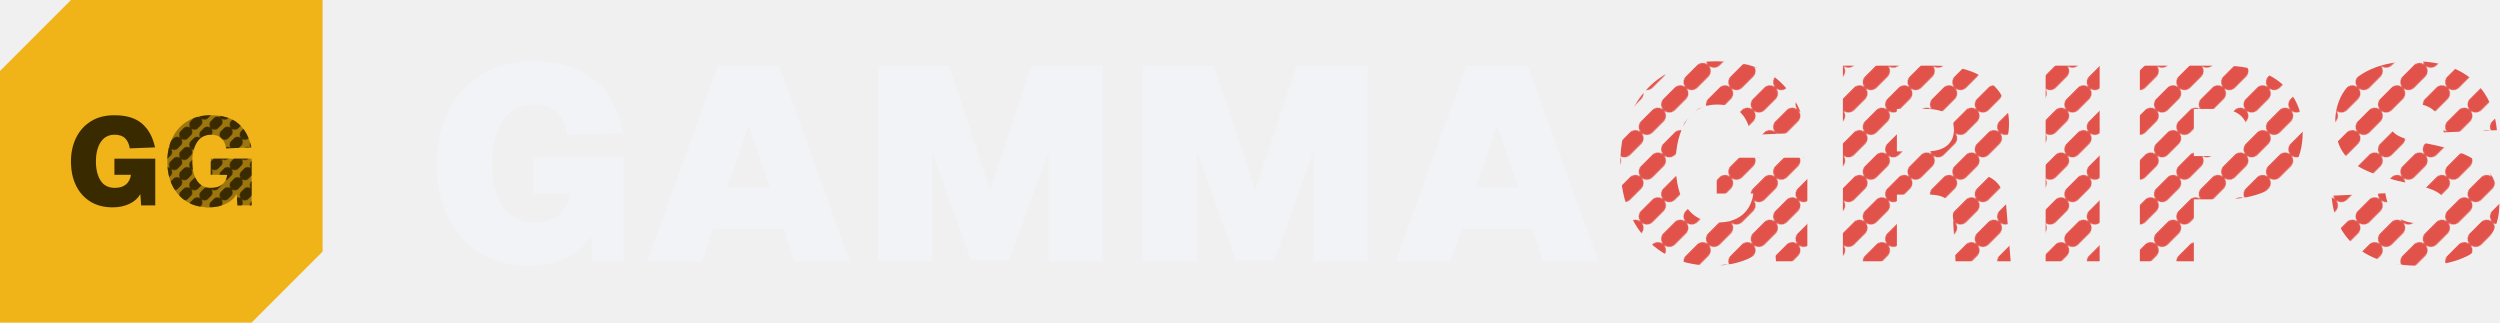
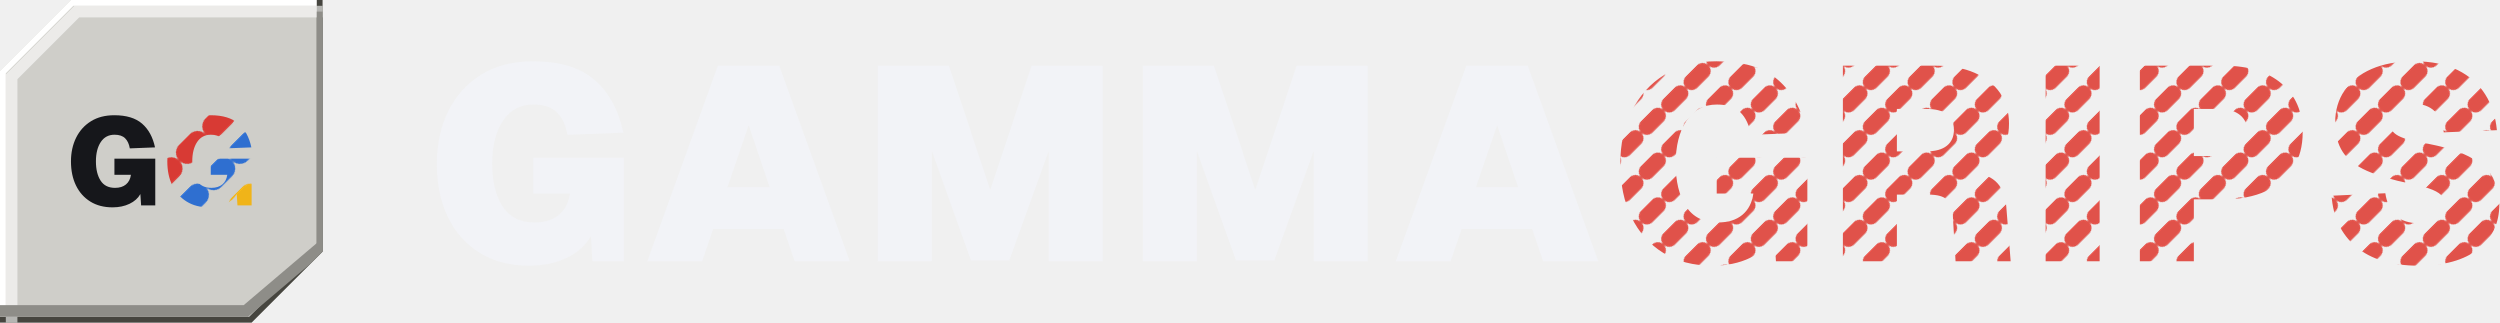
<svg xmlns="http://www.w3.org/2000/svg" viewBox="0 0 744 96">
  <g transform="translate(0 0)">
-     <path d="M21.12 0H96V74.88L74.88 96H0V21.12Z" fill="#f0b419" />
+     <defs>
+       <pattern id="kf-lkk" width="120" height="30" patternUnits="userSpaceOnUse" patternTransform="rotate(45)">
+         <rect x="0" width="18" height="30" rx="9" fill="#1d9b52" />
+         <rect x="30" width="18" height="30" rx="9" fill="#d83a34" />
+         <rect x="60" width="18" height="30" rx="9" fill="#2f6fd0" />
+         <rect x="90" width="18" height="30" rx="9" fill="#f0b419" />
+       </pattern>
+       <clipPath id="kc-lkk">
+         <path d="M21.12 0H96V74.88L74.88 96H0V21.12Z" />
+       </clipPath>
+     </defs>
+     <path d="M21.12 0H96V74.88L74.88 96H0V21.12Z" fill="#cfcec9" />
+     <g clip-path="url(#kc-lkk)" fill="none" stroke-width="3.456">
+       <path d="M0 96V21.12L21.12 0H96" stroke="#ffffff" />
+       <path d="M96 0V74.88L74.88 96H0" stroke="#46453f" />
+       <path d="M3.456 96V22.848L22.848 3.456H96" stroke="rgba(255,255,255,0.6)" />
+       <path d="M96 3.456V73.152L73.152 92.544H0" stroke="#8e8d88" />
+     </g>
    <g transform="translate(21.12 34.29212) scale(0.3694845)">
-       <defs>
-         <pattern id="km-lkk" width="11.5" height="11.5" patternUnits="userSpaceOnUse" patternTransform="rotate(45)">
-           <rect width="8.236" height="11.5" rx="4.118" fill="#3a2a00" />
-         </pattern>
-       </defs>
      <g transform="translate(-4 72.6)">
-         <path d="M37.5 1.6L37.5 1.6Q27.1 1.6 19.6 -3.05Q12.1 -7.7 8.05 -16Q4 -24.3 4 -35.4L4 -35.4Q4 -46.1 8.15 -54.5Q12.3 -62.9 20.1 -67.75Q27.9 -72.6 38.9 -72.6L38.9 -72.6Q53.5 -72.6 61.3 -65.8Q69.1 -59 71.7 -46.7L71.7 -46.7L51.4 -45.9Q50.5 -51.2 47.6 -54.05Q44.7 -56.9 39.1 -56.9L39.1 -56.9Q31.9 -56.9 28 -51Q24.1 -45.1 24.1 -35.4L24.1 -35.4Q24.1 -25.8 27.85 -19.95Q31.6 -14.1 39.5 -14.1L39.5 -14.1Q45 -14.1 48.3 -16.85Q51.6 -19.6 52.3 -24.6L52.3 -24.6L39 -24.6L39 -37.6L71.9 -37.6L71.9 0L60.5 0L59.9 -9.1Q57.1 -4.1 51.15 -1.25Q45.2 1.6 37.5 1.6" fill="#3a2a00" />
-         <path d="M115.1 1.6L115.1 1.6Q104.7 1.6 97.2 -3.05Q89.7 -7.7 85.65 -16Q81.6 -24.3 81.6 -35.4L81.6 -35.4Q81.6 -46.1 85.75 -54.5Q89.9 -62.9 97.7 -67.75Q105.5 -72.6 116.5 -72.6L116.5 -72.6Q131.1 -72.6 138.9 -65.8Q146.7 -59 149.3 -46.7L149.3 -46.7L129 -45.9Q128.1 -51.2 125.2 -54.05Q122.3 -56.9 116.7 -56.9L116.7 -56.9Q109.5 -56.9 105.6 -51Q101.7 -45.1 101.7 -35.4L101.7 -35.4Q101.7 -25.8 105.45 -19.95Q109.2 -14.1 117.1 -14.1L117.1 -14.1Q122.6 -14.1 125.9 -16.85Q129.2 -19.6 129.9 -24.6L129.9 -24.6L116.6 -24.6L116.6 -37.6L149.5 -37.6L149.5 0L138.1 0L137.5 -9.1Q134.7 -4.1 128.75 -1.25Q122.8 1.6 115.1 1.6" fill="#3a2a00" opacity="0.45" />
-         <path d="M115.1 1.6L115.1 1.6Q104.7 1.6 97.2 -3.05Q89.7 -7.7 85.65 -16Q81.6 -24.3 81.6 -35.4L81.6 -35.4Q81.6 -46.1 85.75 -54.5Q89.9 -62.9 97.7 -67.75Q105.5 -72.6 116.5 -72.6L116.5 -72.6Q131.1 -72.6 138.9 -65.8Q146.7 -59 149.3 -46.7L149.3 -46.7L129 -45.9Q128.1 -51.2 125.2 -54.05Q122.3 -56.9 116.7 -56.9L116.7 -56.9Q109.5 -56.9 105.6 -51Q101.7 -45.1 101.7 -35.4L101.7 -35.4Q101.7 -25.8 105.45 -19.95Q109.2 -14.1 117.1 -14.1L117.1 -14.1Q122.6 -14.1 125.9 -16.85Q129.2 -19.6 129.9 -24.6L129.9 -24.6L116.6 -24.6L116.6 -37.6L149.5 -37.6L149.5 0L138.1 0L137.5 -9.1Q134.7 -4.1 128.75 -1.25Q122.8 1.6 115.1 1.6" fill="url(#km-lkk)" />
+         <path d="M37.5 1.6L37.5 1.6Q27.1 1.6 19.6 -3.05Q12.1 -7.7 8.05 -16Q4 -24.3 4 -35.4L4 -35.4Q4 -46.1 8.15 -54.5Q12.3 -62.9 20.1 -67.75Q27.9 -72.6 38.9 -72.6L38.9 -72.6Q53.5 -72.6 61.3 -65.8Q69.1 -59 71.7 -46.7L71.7 -46.7L51.4 -45.9Q50.5 -51.2 47.6 -54.05Q44.7 -56.9 39.1 -56.9L39.1 -56.9Q31.9 -56.9 28 -51Q24.1 -45.1 24.1 -35.4L24.1 -35.4Q24.1 -25.8 27.85 -19.95Q31.6 -14.1 39.5 -14.1L39.5 -14.1Q45 -14.1 48.3 -16.85Q51.6 -19.6 52.3 -24.6L52.3 -24.6L39 -24.6L39 -37.6L71.9 -37.6L71.9 0L60.5 0L59.9 -9.1Q57.1 -4.1 51.15 -1.25Q45.2 1.6 37.5 1.6" fill="#16171b" />
+         <path d="M115.1 1.6L115.1 1.6Q104.7 1.6 97.2 -3.05Q89.7 -7.7 85.65 -16Q81.6 -24.3 81.6 -35.4L81.6 -35.4Q81.6 -46.1 85.75 -54.5Q89.9 -62.9 97.7 -67.75Q105.5 -72.6 116.5 -72.6L116.5 -72.6Q131.1 -72.6 138.9 -65.8Q146.7 -59 149.3 -46.7L149.3 -46.7L129 -45.9Q128.1 -51.2 125.2 -54.05Q122.3 -56.9 116.7 -56.9L116.7 -56.9Q109.5 -56.9 105.6 -51Q101.7 -45.1 101.7 -35.4L101.7 -35.4Q101.7 -25.8 105.45 -19.95Q109.2 -14.1 117.1 -14.1L117.1 -14.1Q122.6 -14.1 125.9 -16.85Q129.2 -19.6 129.9 -24.6L129.9 -24.6L116.6 -24.6L116.6 -37.6L149.5 -37.6L149.5 0L138.1 0L137.5 -9.1Q134.7 -4.1 128.75 -1.25Q122.8 1.6 115.1 1.6" fill="url(#kf-lkk)" />
      </g>
    </g>
  </g>
  <g transform="translate(130 18.24) scale(0.8198347)">
    <defs>
      <pattern id="kn-lk" width="11.5" height="11.5" patternUnits="userSpaceOnUse" patternTransform="rotate(45)">
        <rect width="5.8" height="11.5" rx="2.9" fill="#e0524a" />
      </pattern>
    </defs>
    <g transform="translate(-4 72.6)">
      <path d="M37.5 1.6L37.5 1.6Q27.1 1.6 19.6 -3.05Q12.1 -7.7 8.05 -16Q4 -24.3 4 -35.4L4 -35.4Q4 -46.1 8.15 -54.5Q12.3 -62.9 20.1 -67.75Q27.9 -72.6 38.9 -72.6L38.9 -72.6Q53.5 -72.6 61.3 -65.8Q69.1 -59 71.7 -46.7L71.7 -46.7L51.4 -45.9Q50.5 -51.2 47.6 -54.05Q44.7 -56.9 39.1 -56.9L39.1 -56.9Q31.9 -56.9 28 -51Q24.1 -45.1 24.1 -35.4L24.1 -35.4Q24.1 -25.8 27.85 -19.95Q31.6 -14.1 39.5 -14.1L39.5 -14.1Q45 -14.1 48.3 -16.85Q51.6 -19.6 52.3 -24.6L52.3 -24.6L39 -24.6L39 -37.6L71.9 -37.6L71.9 0L60.5 0L59.9 -9.1Q57.1 -4.1 51.15 -1.25Q45.2 1.6 37.5 1.6M100.3 0L80.4 0L106 -71L128.3 -71L153.9 0L133.9 0L129.9 -11.7L104.3 -11.7L100.3 0M117.2 -49.4L109.5 -26.9L124.8 -26.9L117.2 -49.4M183.7 0L164.1 0L164.1 -71L189.9 -71L204.9 -25.9L219.9 -71L245.7 -71L245.7 0L226.1 0L226.1 -40L211.8 -0.3L197.9 -0.3L183.7 -40L183.7 0M279.9 0L260.3 0L260.3 -71L286.1 -71L301.1 -25.9L316.1 -71L341.9 -71L341.9 0L322.3 0L322.3 -40L308 -0.3L294.1 -0.3L279.9 -40L279.9 0M372 0L352.1 0L377.7 -71L400 -71L425.6 0L405.6 0L401.6 -11.7L376 -11.7L372 0M388.9 -49.4L381.2 -26.9L396.5 -26.9L388.9 -49.4" fill="#f2f3f7" />
      <path d="M467.1 1.6L467.1 1.6Q456.7 1.6 449.2 -3.05Q441.7 -7.7 437.65 -16Q433.6 -24.3 433.6 -35.4L433.6 -35.4Q433.6 -46.1 437.75 -54.5Q441.9 -62.9 449.7 -67.75Q457.5 -72.6 468.5 -72.6L468.5 -72.6Q483.1 -72.6 490.9 -65.8Q498.7 -59 501.3 -46.7L501.3 -46.7L481 -45.9Q480.1 -51.2 477.2 -54.05Q474.3 -56.9 468.7 -56.9L468.7 -56.9Q461.5 -56.9 457.6 -51Q453.7 -45.1 453.7 -35.4L453.7 -35.4Q453.7 -25.8 457.45 -19.95Q461.2 -14.1 469.1 -14.1L469.1 -14.1Q474.6 -14.1 477.9 -16.85Q481.2 -19.6 481.9 -24.6L481.9 -24.6L468.6 -24.6L468.6 -37.6L501.5 -37.6L501.5 0L490.1 0L489.5 -9.1Q486.7 -4.1 480.75 -1.25Q474.8 1.6 467.1 1.6M534 0L514.4 0L514.4 -71L548.3 -71Q556.3 -71 562.25 -68.4Q568.2 -65.8 571.45 -61.1Q574.7 -56.4 574.7 -50L574.7 -50Q574.7 -43.3 571.35 -38.7Q568 -34.1 561.9 -32.2L561.9 -32.2Q567.6 -31.5 570.45 -28.4Q573.3 -25.3 573.7 -20L573.7 -20L575.3 0L555.3 0L554.3 -16.6Q554.1 -20.5 552.2 -22.35Q550.3 -24.2 545.5 -24.2L545.5 -24.2L534 -24.2L534 0M534 -55.3L534 -39.9L544.7 -39.9Q549.6 -39.9 552.15 -41.95Q554.7 -44 554.7 -47.7L554.7 -47.7Q554.7 -55.3 544.7 -55.3L544.7 -55.3L534 -55.3M607.6 0L588 0L588 -71L607.6 -71L607.6 0M641.8 0L622.2 0L622.2 -71L652.6 -71Q666 -71 673.65 -64.5Q681.3 -58 681.3 -46.7L681.3 -46.7Q681.3 -39.3 677.85 -33.85Q674.4 -28.4 667.95 -25.45Q661.5 -22.5 652.6 -22.5L652.6 -22.5L641.8 -22.5L641.8 0M641.8 -55.3L641.8 -38.2L651.1 -38.2Q655.7 -38.2 658.5 -40.35Q661.3 -42.5 661.3 -46.7L661.3 -46.7Q661.3 -50.9 658.55 -53.1Q655.8 -55.3 651.1 -55.3L651.1 -55.3L641.8 -55.3M723.5 1.6L723.5 1.6Q708.8 1.6 700.7 -5.25Q692.6 -12.1 691.8 -23.8L691.8 -23.8L711.3 -24.7Q712.1 -19.5 715.05 -16.65Q718 -13.8 723.7 -13.8L723.7 -13.8Q728.2 -13.8 730.65 -15.35Q733.1 -16.9 733.1 -20L733.1 -20Q733.1 -21.9 732.15 -23.35Q731.2 -24.8 728.45 -25.95Q725.7 -27.1 720.3 -28.2L720.3 -28.2Q710.6 -30.2 704.6 -32.85Q698.6 -35.5 695.85 -39.7Q693.1 -43.9 693.1 -50.4L693.1 -50.4Q693.1 -57 696.5 -62Q699.9 -67 706.3 -69.8Q712.7 -72.6 721.7 -72.6L721.7 -72.6Q731.2 -72.6 737.6 -69.4Q744 -66.2 747.55 -60.6Q751.1 -55 751.8 -47.6L751.8 -47.6L732.5 -46.8Q732.1 -51.7 729.25 -54.45Q726.4 -57.2 721.5 -57.2L721.5 -57.2Q717.3 -57.2 715 -55.5Q712.7 -53.8 712.7 -51L712.7 -51Q712.7 -47.7 715.35 -45.95Q718 -44.2 724.9 -43L724.9 -43Q735.4 -41.2 741.5 -38.1Q747.6 -35 750.15 -30.7Q752.7 -26.4 752.7 -20.8L752.7 -20.8Q752.7 -10.4 745 -4.4Q737.3 1.6 723.5 1.6" fill="url(#kn-lk)" />
    </g>
  </g>
</svg>
